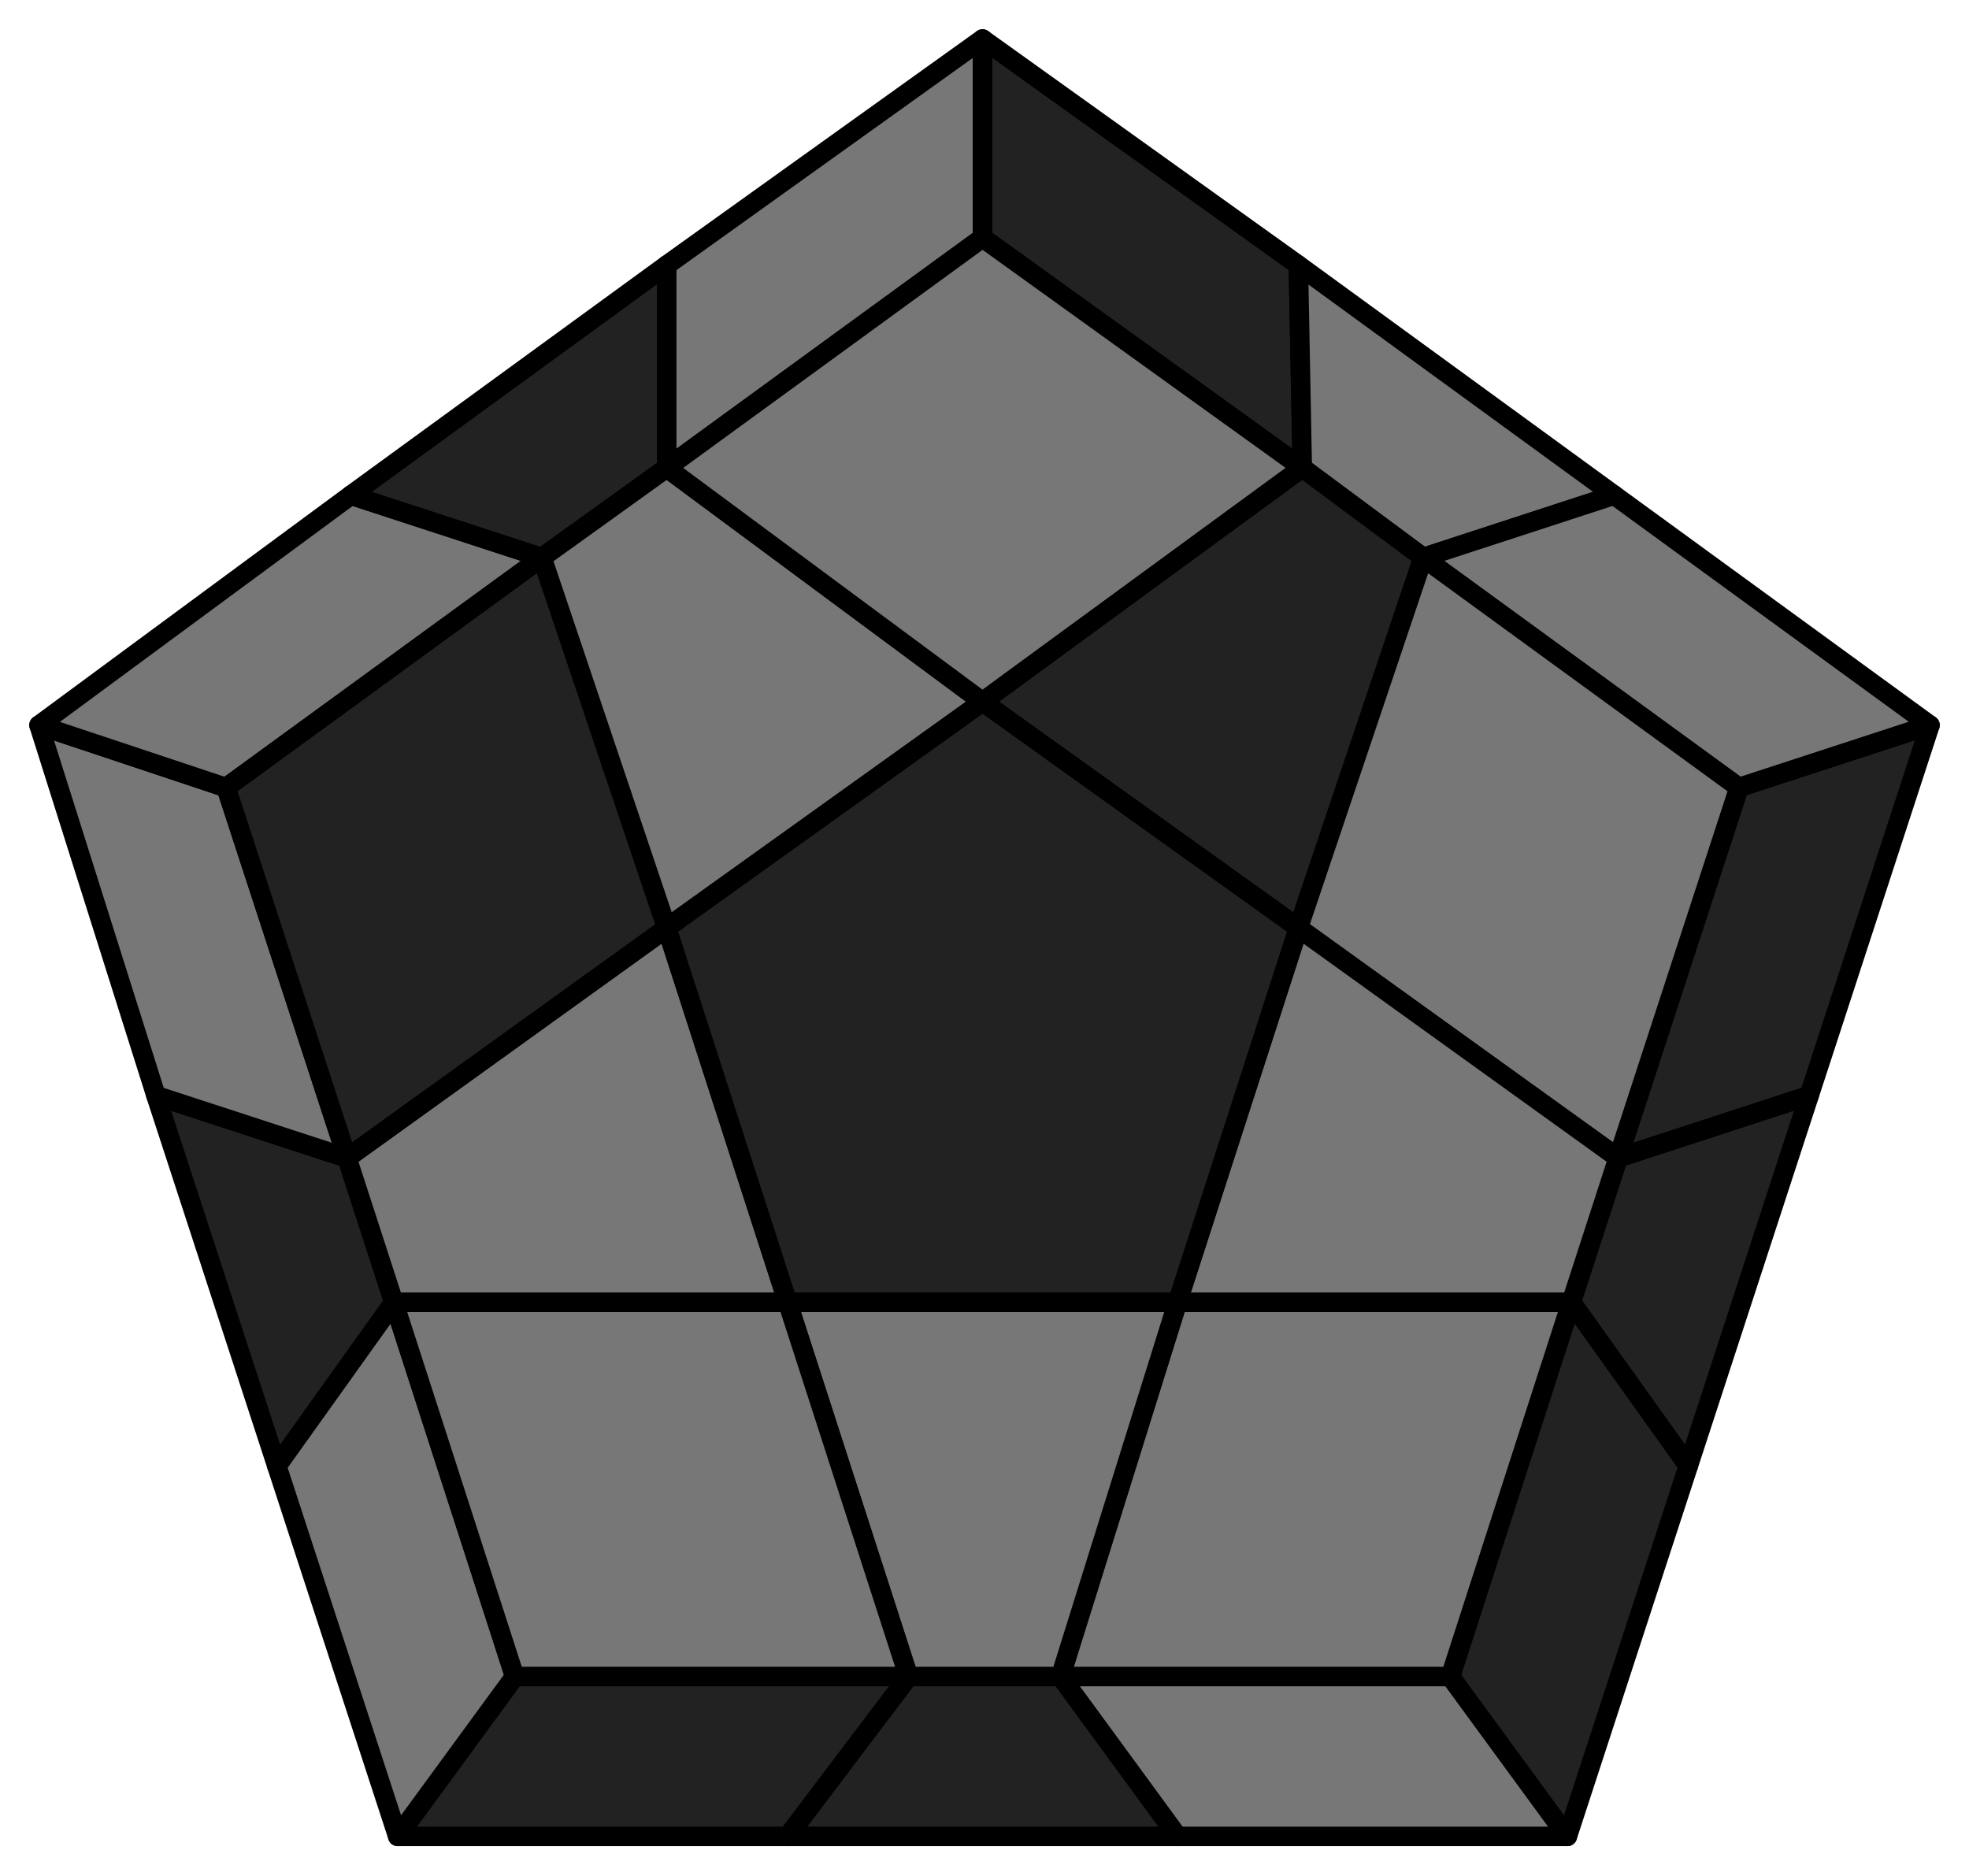
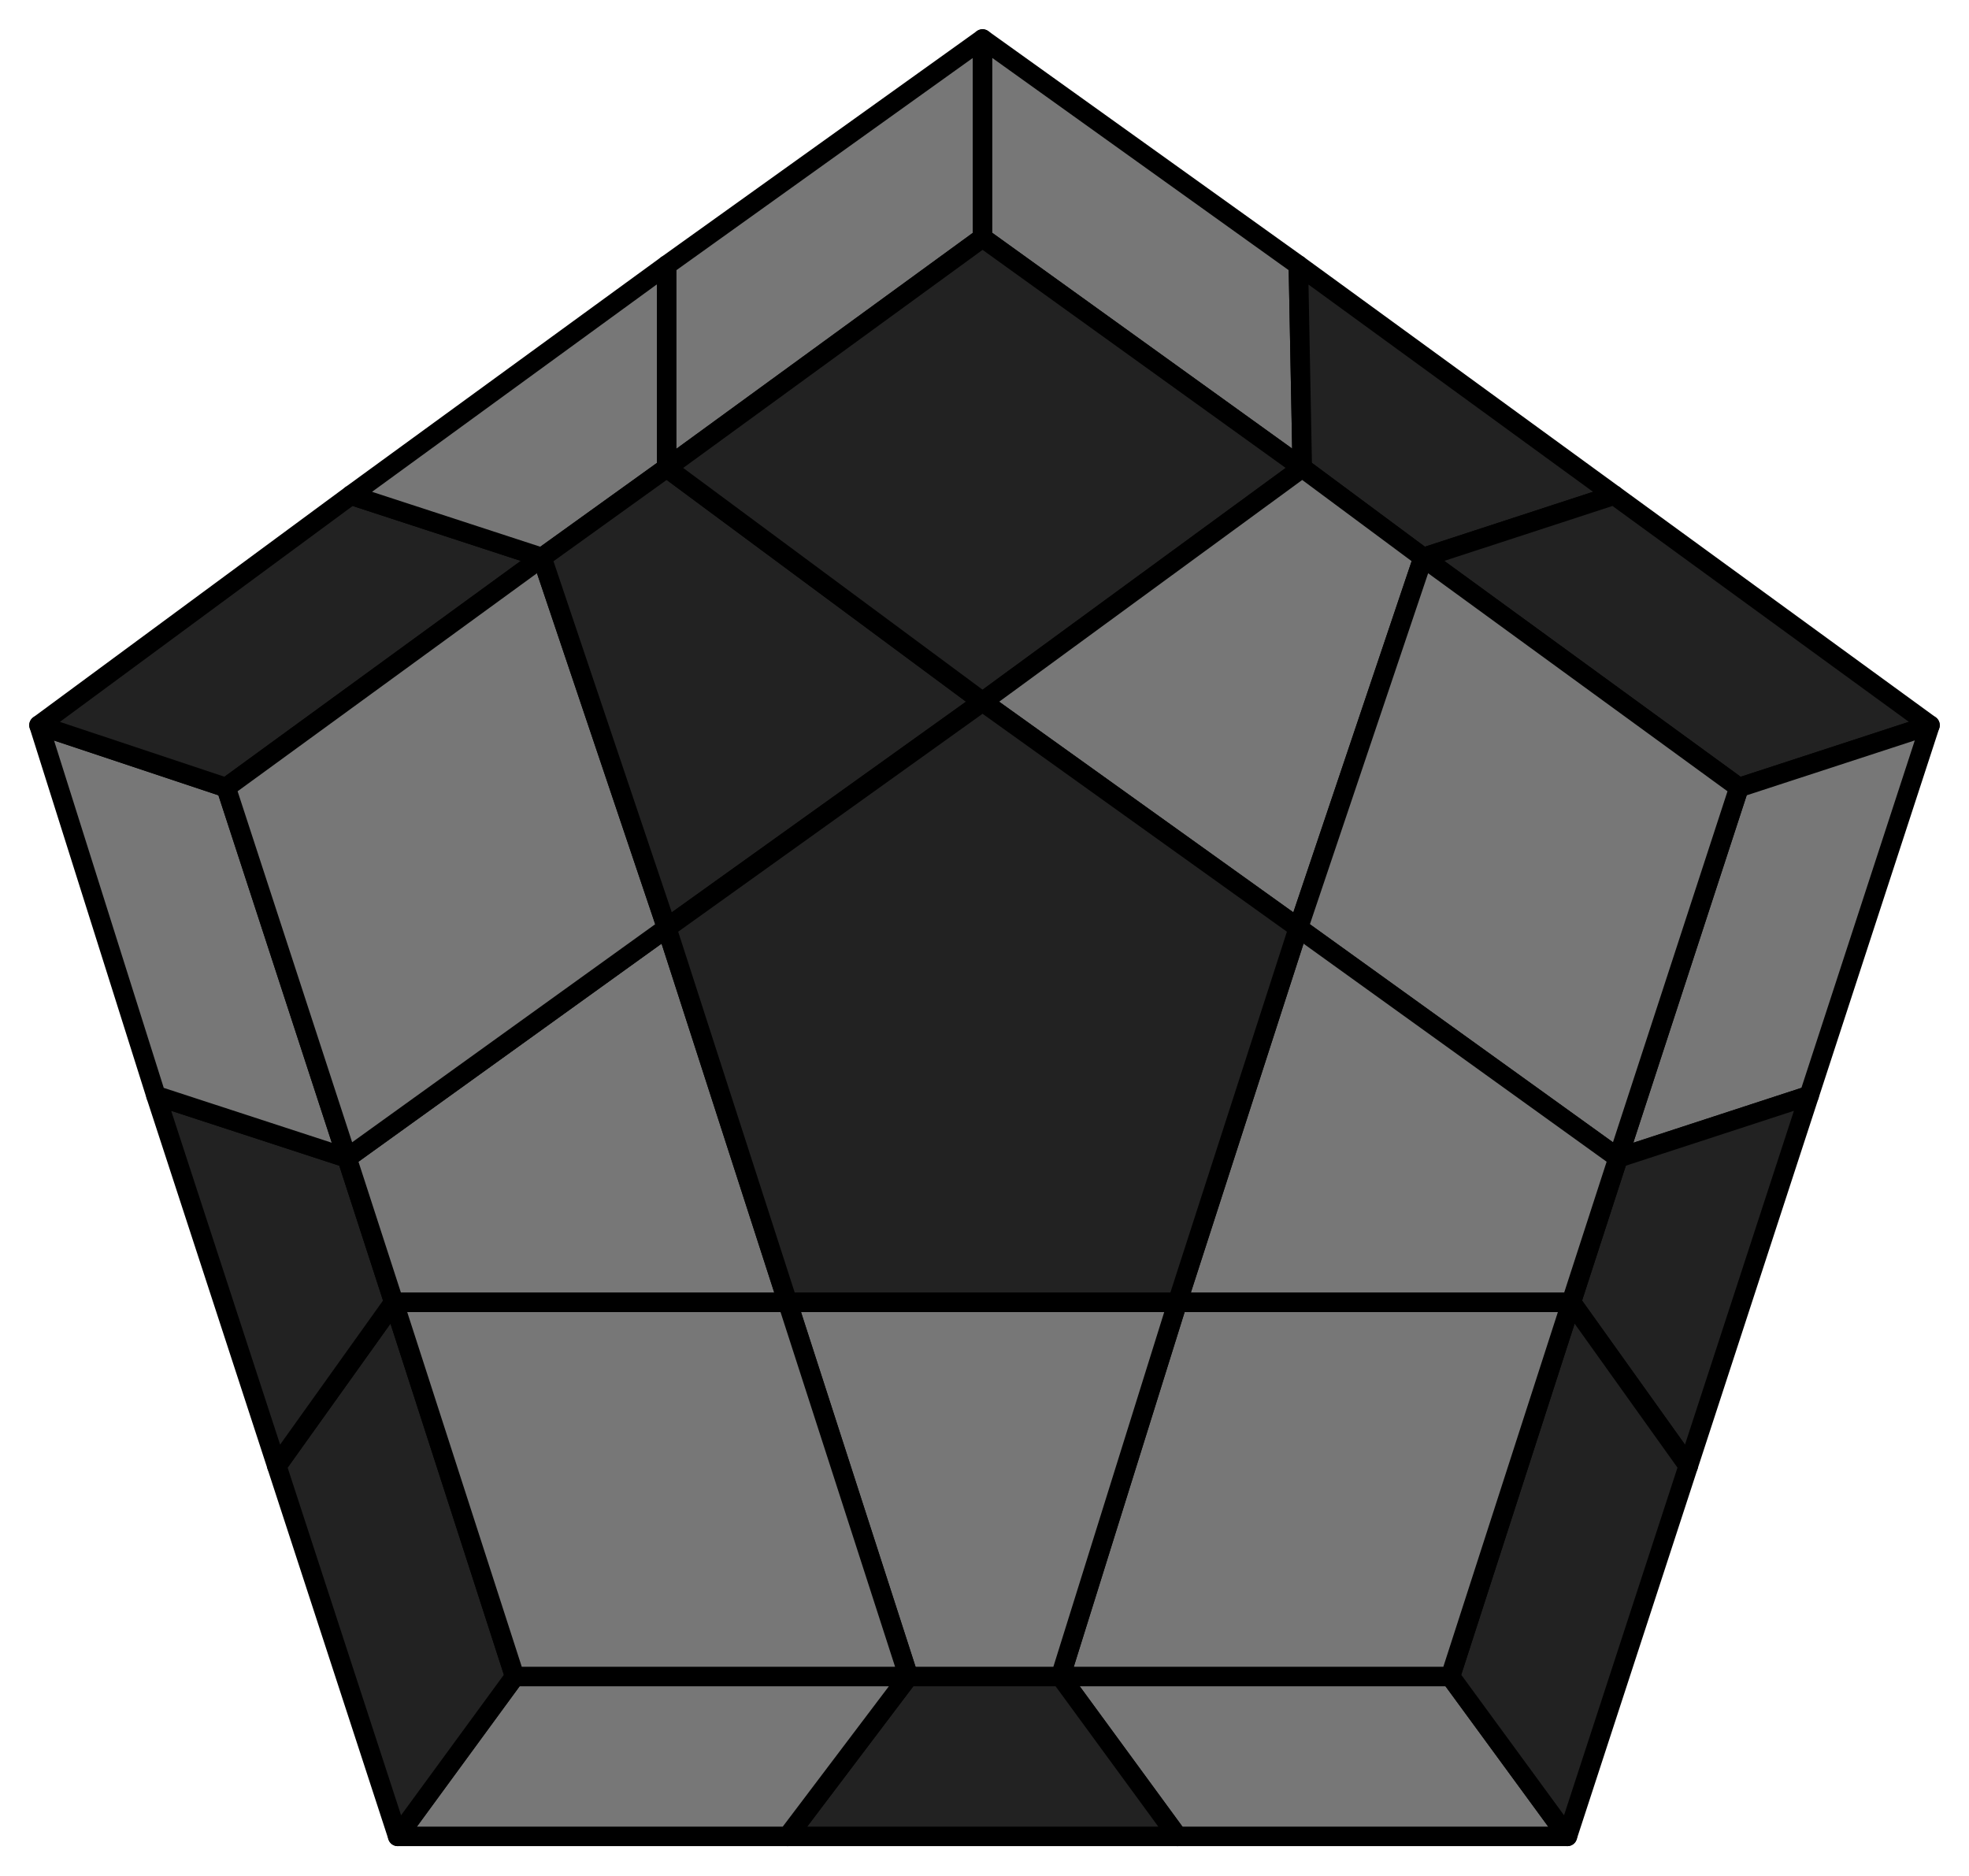
<svg xmlns="http://www.w3.org/2000/svg" id="237" width="505" height="481">
  <style>
polygon { stroke: black; stroke-width: 5px; stroke-linejoin: round;}
.light {fill: #777;}
.dark {fill: #222;}
</style>
  <polygon class="light" points="402 471 302 471 272 430 372 430" />
  <polygon class="dark" points="302 471 202 471 233 430 272 430" />
-   <polygon class="dark" points="202 471 102 471 132 430 233 430" />
-   <polygon class="light" points="102 471 71 376 101 334 132 430" />
+   <polygon class="light" points="202 471 102 471 132 430 233 430" />
+   <polygon class="dark" points="102 471 71 376 101 334 132 430" />
  <polygon class="dark" points="71 376 40 281 89 297 101 334" />
  <polygon class="light" points="40 281 10 186 58 202 89 297" />
-   <polygon class="light" points="10 186 90 127 139 143 58 202" />
-   <polygon class="dark" points="90 127 171 68 171 120 139 143" />
+   <polygon class="dark" points="10 186 90 127 139 143 58 202" />
+   <polygon class="light" points="90 127 171 68 171 120 139 143" />
  <polygon class="light" points="171 68 252 10 252 61 171 120" />
-   <polygon class="dark" points="252 10 333 68 334 120 252 61" />
-   <polygon class="light" points="333 68 414 127 365 143 334 120" />
-   <polygon class="light" points="414 127 495 186 446 202 365 143" />
-   <polygon class="dark" points="495 186 464 281 415 297 446 202" />
+   <polygon class="light" points="252 10 333 68 334 120 252 61" />
+   <polygon class="dark" points="333 68 414 127 365 143 334 120" />
+   <polygon class="dark" points="414 127 495 186 446 202 365 143" />
+   <polygon class="light" points="495 186 464 281 415 297 446 202" />
  <polygon class="dark" points="464 281 433 376 403 334 415 297" />
  <polygon class="dark" points="433 376 402 471 372 430 403 334" />
  <polygon class="light" points="372 430 272 430 302 334 403 334" />
  <polygon class="light" points="272 430 233 430 202 334 302 334" />
  <polygon class="light" points="132 430 101 334 202 334 233 430" />
  <polygon class="light" points="101 334 89 297 171 238 202 334" />
-   <polygon class="dark" points="58 202 139 143 171 238 89 297" />
-   <polygon class="light" points="139 143 171 120 252 180 171 238" />
-   <polygon class="light" points="252 61 334 120 252 180 171 120" />
-   <polygon class="dark" points="334 120 365 143 333 238 252 180" />
+   <polygon class="light" points="58 202 139 143 171 238 89 297" />
+   <polygon class="dark" points="139 143 171 120 252 180 171 238" />
+   <polygon class="dark" points="252 61 334 120 252 180 171 120" />
+   <polygon class="light" points="334 120 365 143 333 238 252 180" />
  <polygon class="light" points="446 202 415 297 333 238 365 143" />
  <polygon class="light" points="415 297 403 334 302 334 333 238" />
  <polygon class="dark" points="302 334 202 334 171 238 252 180 333 238" />
</svg>
